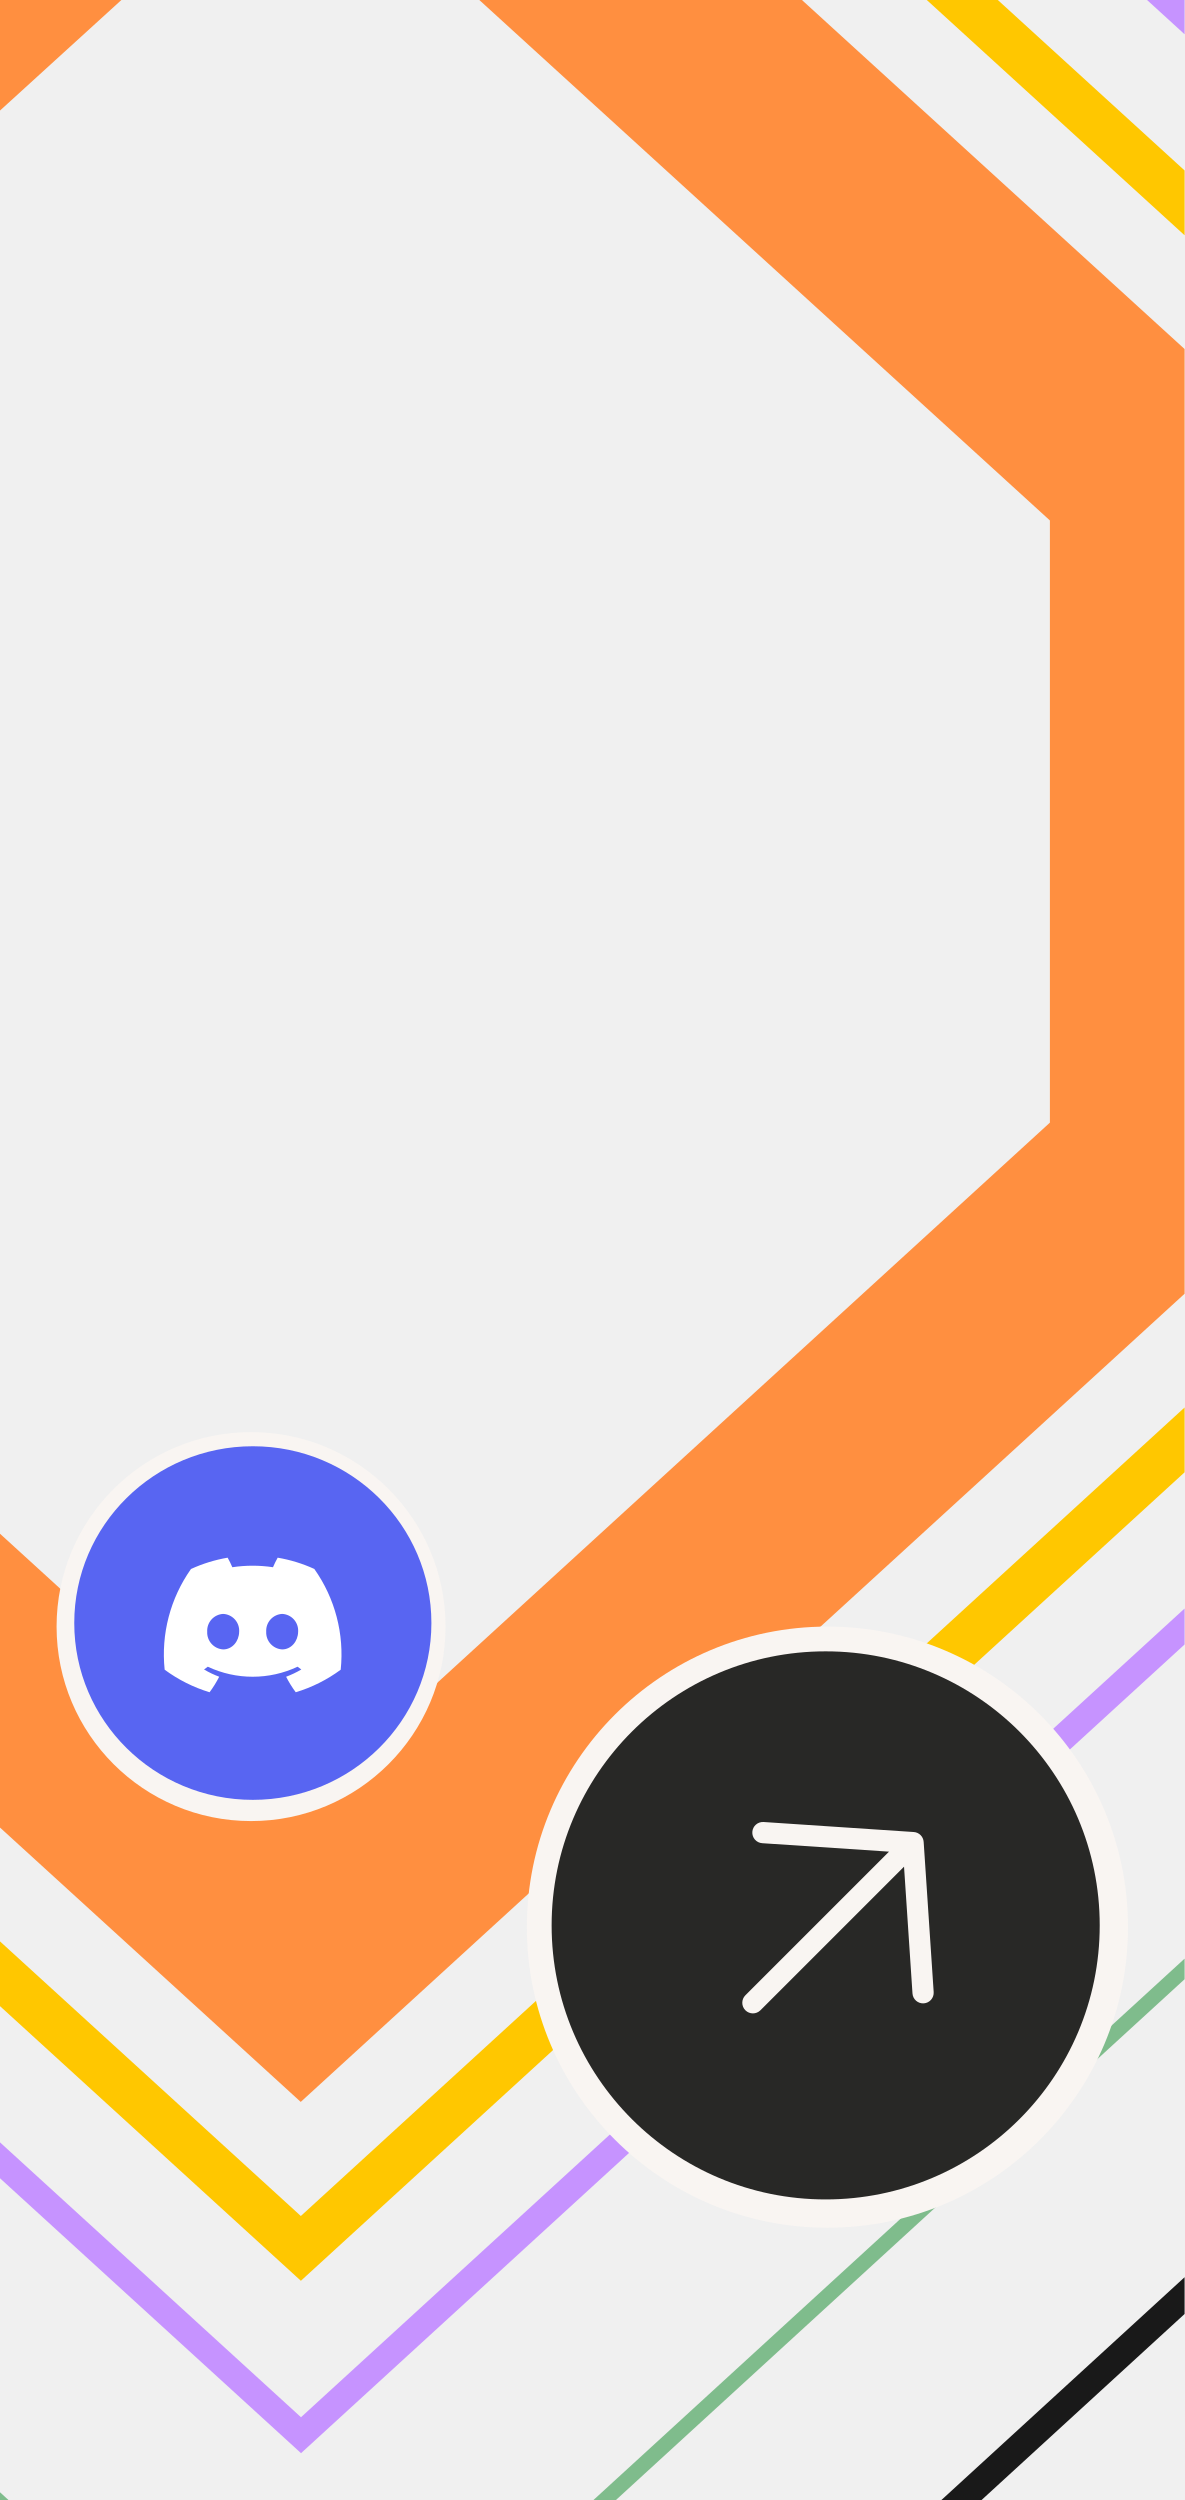
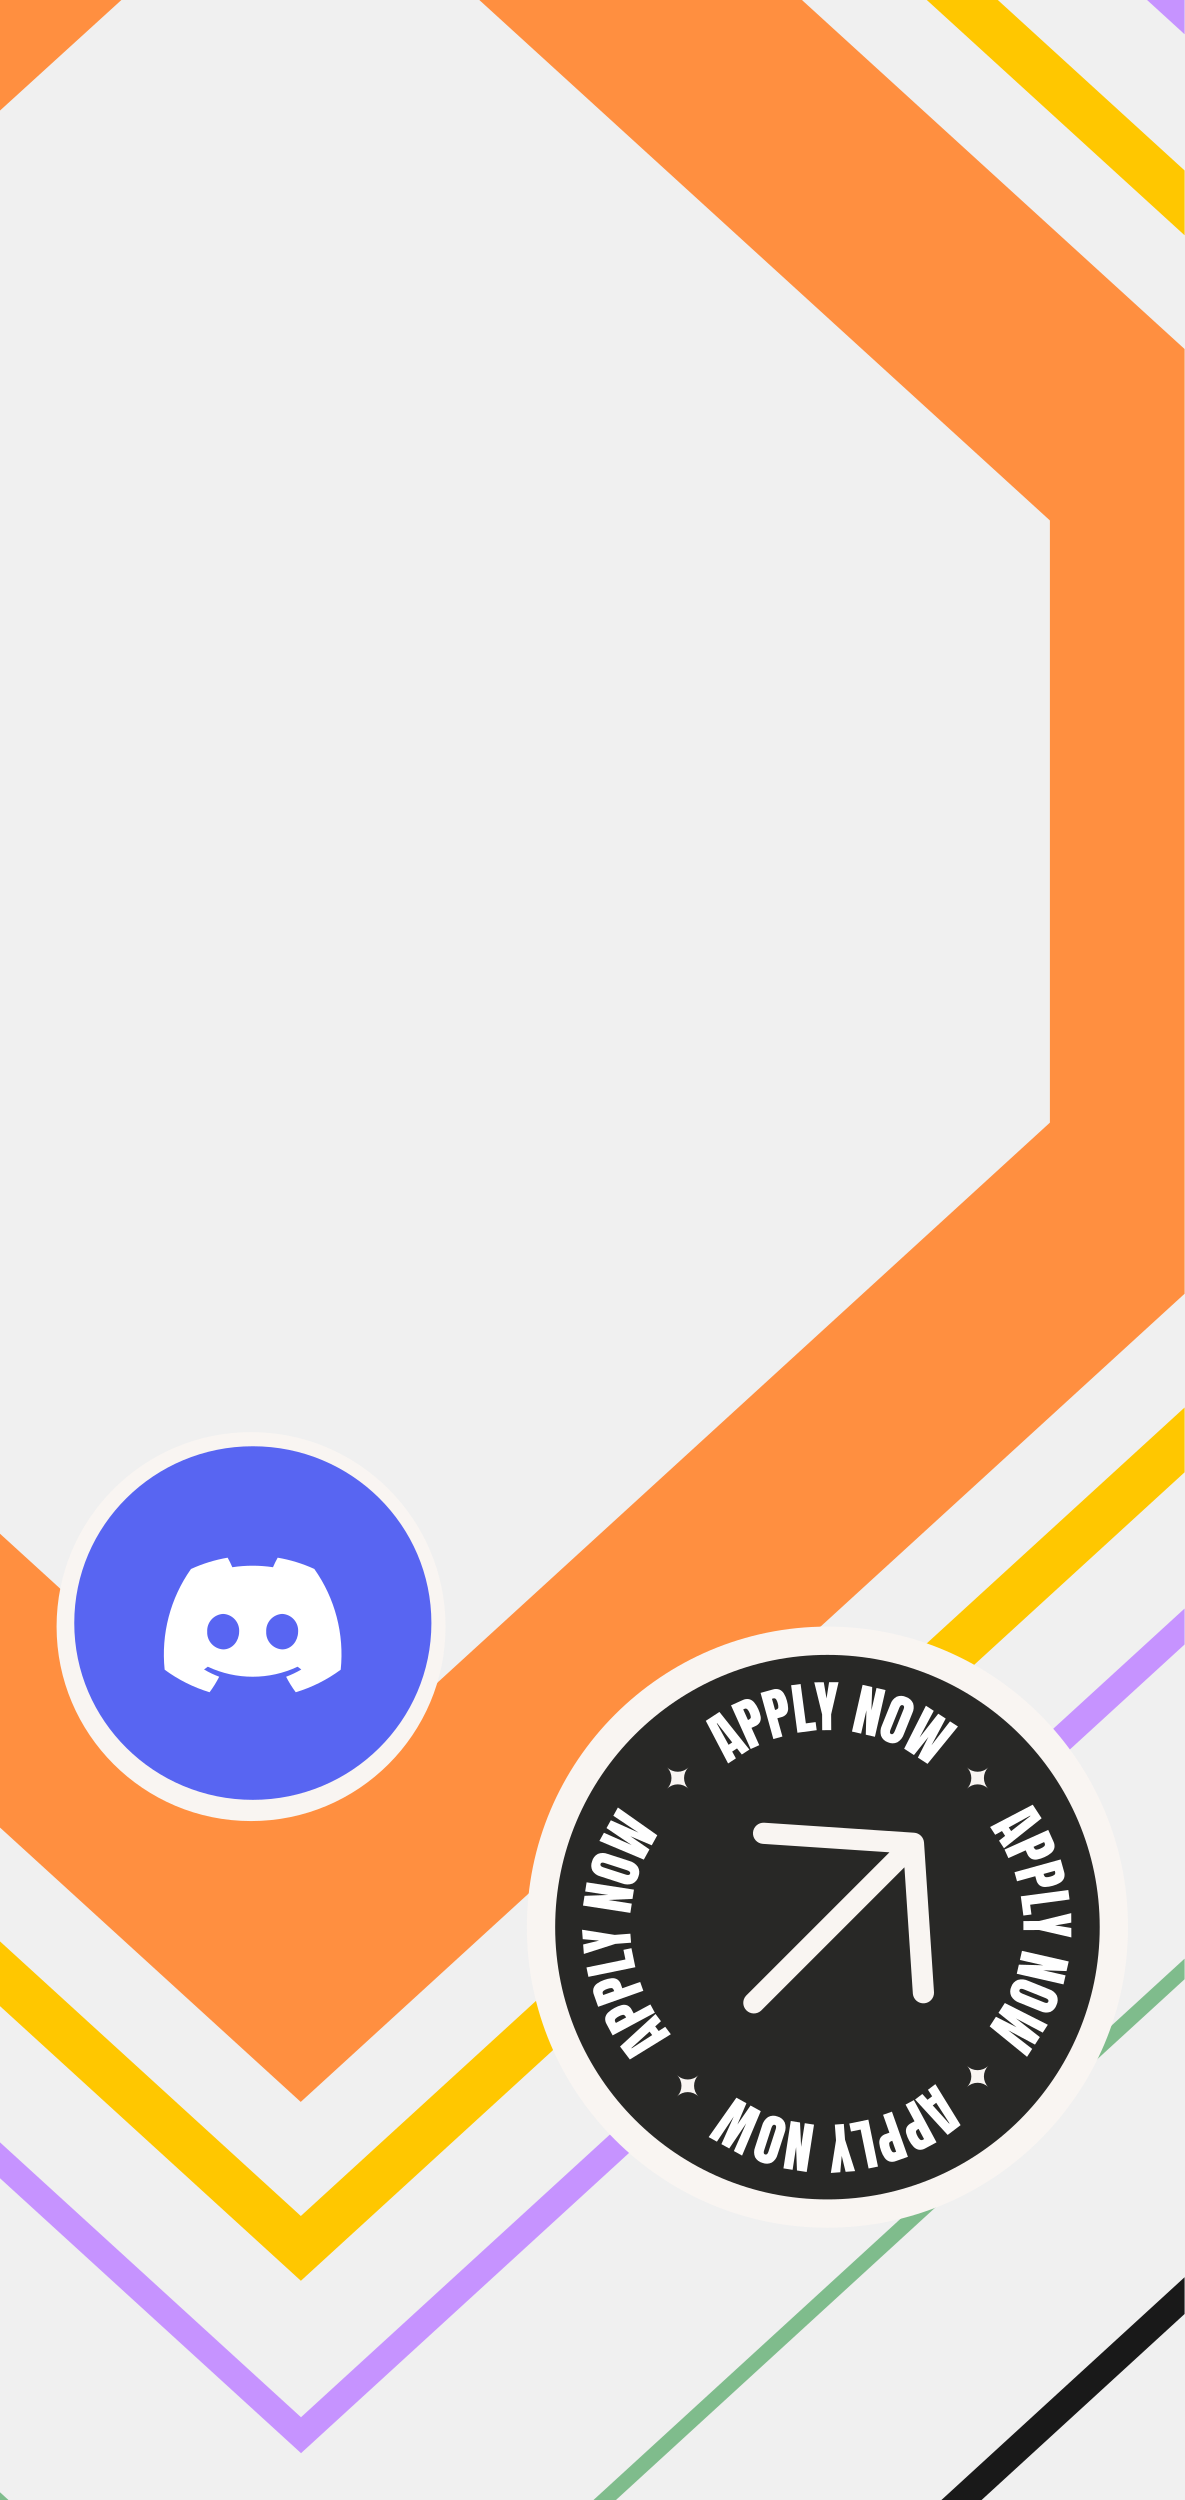
<svg xmlns="http://www.w3.org/2000/svg" width="335" height="707" viewBox="0 0 335 707">
  <defs>
    <clipPath id="clip-path">
-       <rect id="Rectangle_169" data-name="Rectangle 169" width="335" height="707" fill="#fff" stroke="#707070" stroke-width="1" />
+       <rect id="Rectangle_175" data-name="Rectangle 175" width="335" height="707" fill="#fff" stroke="#707070" stroke-width="1" />
+     </clipPath>
+     <clipPath id="clip-path-2">
+       <rect id="Rectangle_171" data-name="Rectangle 171" width="69.697" height="29.183" fill="none" />
    </clipPath>
  </defs>
-   <g id="Mask_Group_7" data-name="Mask Group 7" clip-path="url(#clip-path)">
-     <g id="Group_168" data-name="Group 168">
-       <g id="Group_163" data-name="Group 163" transform="translate(657.229 -660.842) rotate(-90)">
-         <path id="Path_192" data-name="Path 192" d="M10.408,557.669,513.127,7.906l441.77.41,501.491,549.354L954.9,1106.2H513.127ZM509.951,0,0,557.674,509.951,1114.1H958.078l508.708-556.427L958.078.416Z" transform="translate(-1626.85 -1129.574)" fill="#191919" />
-         <path id="Path_193" data-name="Path 193" d="M849.941.369,452.394,0,0,494.871,452.394,988.636H849.941l451.29-493.764Zm-3.177,980.376h-391.2L10.4,494.866,455.566,7.9l391.2.363,444.082,486.605Z" transform="translate(-1544.026 -1066.809)" fill="#191919" />
-         <path id="Path_194" data-name="Path 194" d="M726.237.315,386.551,0,0,423.028,386.551,845.11H726.237l385.608-422.082Zm-1.782,840.372H388.324L5.818,423.023,388.324,4.423l336.131.312,381.571,418.288Z" transform="translate(-1449.332 -995.047)" fill="#7fbc8c" />
-         <path id="Path_195" data-name="Path 195" d="M602.481.262,320.68,0,0,351.154,320.68,701.522h281.8l319.9-350.368Zm-3.114,693.529H323.776L10.165,351.145,323.776,7.731l275.59.256L912.213,351.145Z" transform="translate(-1354.599 -923.253)" fill="#c693ff" />
-         <path id="Path_196" data-name="Path 196" d="M538.8.235,286.783,0,0,314.17,286.783,627.636H538.8L824.882,314.17ZM533.187,613.7H292.365L18.321,314.154,292.365,13.94l240.822.225,273.374,299.99Z" transform="translate(-1305.85 -886.31)" fill="#ffc700" />
-         <path id="Path_197" data-name="Path 197" d="M472.715.207,251.609,0,0,275.79,251.609,550.963H472.715L723.709,275.79ZM447.238,487.654H276.945L83.159,275.719,276.945,63.309l170.293.159L640.551,275.719Z" transform="translate(-1255.265 -847.974)" fill="#ff8f40" />
+   <g id="Mask_Group_8" data-name="Mask Group 8" clip-path="url(#clip-path)">
+     <g id="Group_198" data-name="Group 198">
+       <g id="Group_182" data-name="Group 182" transform="translate(657.229 -660.842) rotate(-90)">
+         <path id="Path_214" data-name="Path 214" d="M10.408,557.669,513.127,7.906l441.77.41,501.491,549.354L954.9,1106.2H513.127ZM509.951,0,0,557.674,509.951,1114.1H958.078l508.708-556.427L958.078.416Z" transform="translate(-1626.85 -1129.574)" fill="#191919" />
+         <path id="Path_215" data-name="Path 215" d="M849.941.369,452.394,0,0,494.871,452.394,988.636H849.941l451.29-493.764Zm-3.177,980.376h-391.2L10.4,494.866,455.566,7.9l391.2.363,444.082,486.605Z" transform="translate(-1544.026 -1066.809)" fill="#191919" />
+         <path id="Path_216" data-name="Path 216" d="M726.237.315,386.551,0,0,423.028,386.551,845.11H726.237l385.608-422.082Zm-1.782,840.372H388.324L5.818,423.023,388.324,4.423l336.131.312,381.571,418.288Z" transform="translate(-1449.332 -995.047)" fill="#7fbc8c" />
+         <path id="Path_217" data-name="Path 217" d="M602.481.262,320.68,0,0,351.154,320.68,701.522h281.8l319.9-350.368Zm-3.114,693.529H323.776L10.165,351.145,323.776,7.731l275.59.256L912.213,351.145Z" transform="translate(-1354.599 -923.253)" fill="#c693ff" />
+         <path id="Path_218" data-name="Path 218" d="M538.8.235,286.783,0,0,314.17,286.783,627.636H538.8L824.882,314.17ZM533.187,613.7H292.365L18.321,314.154,292.365,13.94l240.822.225,273.374,299.99Z" transform="translate(-1305.85 -886.31)" fill="#ffc700" />
+         <path id="Path_219" data-name="Path 219" d="M472.715.207,251.609,0,0,275.79,251.609,550.963H472.715L723.709,275.79ZM447.238,487.654H276.945L83.159,275.719,276.945,63.309l170.293.159L640.551,275.719Z" transform="translate(-1255.265 -847.974)" fill="#ff8f40" />
      </g>
-       <g id="Group_17" data-name="Group 17" transform="translate(-1225.3 -165.3)">
-         <circle id="Ellipse_1" data-name="Ellipse 1" cx="85" cy="85" r="85" transform="translate(1374.3 625.3)" fill="#f9f5f2" />
-         <circle id="Ellipse_2" data-name="Ellipse 2" cx="77.5" cy="77.5" r="77.5" transform="translate(1381.3 632.3)" fill="#282826" />
-         <path id="Path_172" data-name="Path 172" d="M37.056.743a3,3,0,0,1,4.237.282L69.316,33.052a3,3,0,0,1,0,3.955L41.293,69.034a3,3,0,0,1-4.519-3.955L60.44,38.032H3a3,3,0,1,1,0-6.005H60.44L36.774,4.98A3,3,0,0,1,37.056.743Z" transform="translate(1411.33 709.038) rotate(-45)" fill="#f9f5f2" fill-rule="evenodd" />
+       <g id="Group_183" data-name="Group 183" transform="translate(-1358.3 -221.143)">
+         <circle id="Ellipse_6" data-name="Ellipse 6" cx="55" cy="55" r="55" transform="translate(1374.3 626.143)" fill="#f9f5f2" />
+         <ellipse id="Ellipse_7" data-name="Ellipse 7" cx="50.5" cy="50" rx="50.5" ry="50" transform="translate(1379.3 630.143)" fill="#5865f2" />
+         <path id="discord-mark-white" d="M42.536,3.187A41.529,41.529,0,0,0,32.176,0a28.461,28.461,0,0,0-1.327,2.7,38.578,38.578,0,0,0-11.5,0A28.582,28.582,0,0,0,18.025,0,41.821,41.821,0,0,0,7.658,3.2,41.855,41.855,0,0,0,.213,31.679h0a41.757,41.757,0,0,0,12.705,6.378,30.688,30.688,0,0,0,2.721-4.388,27.022,27.022,0,0,1-4.285-2.046c.359-.261.711-.529,1.051-.79a29.846,29.846,0,0,0,25.4,0c.344.28.7.549,1.051.79a27.125,27.125,0,0,1-4.293,2.05,30.41,30.41,0,0,0,2.721,4.384A41.568,41.568,0,0,0,50,31.683h0A41.83,41.83,0,0,0,42.536,3.187ZM16.766,25.944a4.8,4.8,0,0,1-4.522-5.012A4.772,4.772,0,0,1,16.758,15.9a4.754,4.754,0,0,1,4.526,5.032C21.24,23.7,19.289,25.944,16.766,25.944Zm16.683,0a4.8,4.8,0,0,1-4.518-5.012A4.773,4.773,0,0,1,33.448,15.9a4.742,4.742,0,0,1,4.514,5.032C37.919,23.7,35.972,25.944,33.448,25.944Z" transform="translate(1404.652 661.655)" fill="#fff" />
      </g>
-       <g id="Group_171" data-name="Group 171" transform="translate(-1358.3 -221.143)">
-         <circle id="Ellipse_1-2" data-name="Ellipse 1" cx="55" cy="55" r="55" transform="translate(1374.3 626.143)" fill="#f9f5f2" />
-         <ellipse id="Ellipse_2-2" data-name="Ellipse 2" cx="50.5" cy="50" rx="50.5" ry="50" transform="translate(1379.3 630.143)" fill="#5865f2" />
-         <path id="discord-mark-white" d="M42.536,3.187A41.529,41.529,0,0,0,32.176,0a28.461,28.461,0,0,0-1.327,2.7,38.578,38.578,0,0,0-11.5,0A28.582,28.582,0,0,0,18.025,0,41.821,41.821,0,0,0,7.658,3.2,41.855,41.855,0,0,0,.213,31.679h0a41.757,41.757,0,0,0,12.705,6.378,30.688,30.688,0,0,0,2.721-4.388,27.022,27.022,0,0,1-4.285-2.046c.359-.261.711-.529,1.051-.79a29.846,29.846,0,0,0,25.4,0c.344.28.7.549,1.051.79a27.125,27.125,0,0,1-4.293,2.05,30.41,30.41,0,0,0,2.721,4.384A41.568,41.568,0,0,0,50,31.683h0A41.83,41.83,0,0,0,42.536,3.187ZM16.766,25.944a4.8,4.8,0,0,1-4.522-5.012A4.772,4.772,0,0,1,16.758,15.9a4.754,4.754,0,0,1,4.526,5.032C21.24,23.7,19.289,25.944,16.766,25.944Zm16.683,0a4.8,4.8,0,0,1-4.518-5.012A4.773,4.773,0,0,1,33.448,15.9a4.742,4.742,0,0,1,4.514,5.032C37.919,23.7,35.972,25.944,33.448,25.944Z" transform="translate(1404.652 661.655)" fill="#fff" />
+       <g id="Group_197" data-name="Group 197" transform="translate(-1225 -165)">
+         <circle id="Ellipse_8" data-name="Ellipse 8" cx="85" cy="85" r="85" transform="translate(1374 625)" fill="#f9f5f2" />
+         <circle id="Ellipse_9" data-name="Ellipse 9" cx="77" cy="77" r="77" transform="translate(1382 633)" fill="#282826" />
+         <path id="Path_220" data-name="Path 220" d="M36.991.742a3,3,0,0,1,4.229.282L69.194,32.994a3,3,0,0,1,0,3.948L41.22,68.913a3,3,0,0,1-4.511-3.948l23.625-27H3a3,3,0,0,1,0-5.995H60.334l-23.625-27A3,3,0,0,1,36.991.742Z" transform="translate(1411.264 708.89) rotate(-45)" fill="#f9f5f2" fill-rule="evenodd" />
+         <g id="Group_196" data-name="Group 196" transform="translate(1379.992 633.176)">
+           <g id="Group_186" data-name="Group 186" transform="translate(43.602 13.299) rotate(-11)">
+             <path id="Path_221" data-name="Path 221" d="M2.909,3.041l.114-.046L6.167,9.154l-1.141.464ZM0,1.731,3.891,14.775l2.439-.992-.666-2.089,1.512-.615,1,1.953,2.375-.965L4.257,0Z" transform="translate(0 3.537)" fill="#fff" />
+             <g id="Group_185" data-name="Group 185">
+               <g id="Group_184" data-name="Group 184" clip-path="url(#clip-path-2)">
+                 <path id="Path_222" data-name="Path 222" d="M3.1,14.119,0,.929,3.485.111a2.876,2.876,0,0,1,1.849.08A2.74,2.74,0,0,1,6.578,1.362a7.512,7.512,0,0,1,.78,2.078,8.533,8.533,0,0,1,.258,2.142,2.616,2.616,0,0,1-.505,1.57,2.675,2.675,0,0,1-1.575.884l-1.072.252,1.226,5.224Zm.811-8.2.15-.035q.734-.173.8-.623a3.528,3.528,0,0,0-.12-1.253,3.359,3.359,0,0,0-.433-1.12.741.741,0,0,0-.856-.23l-.292.069Z" transform="translate(7.839 1.401)" fill="#fff" />
+                 <path id="Path_223" data-name="Path 223" d="M1.057,13.8,0,.294,3.569.014a2.876,2.876,0,0,1,1.816.36A2.741,2.741,0,0,1,6.436,1.72a7.517,7.517,0,0,1,.455,2.173,8.522,8.522,0,0,1-.07,2.156,2.613,2.613,0,0,1-.738,1.475,2.675,2.675,0,0,1-1.692.634l-1.1.086.419,5.349ZM3.1,5.819l.153-.012q.752-.059.888-.494a3.523,3.523,0,0,0,.071-1.256,3.358,3.358,0,0,0-.258-1.173.742.742,0,0,0-.812-.357l-.3.023Z" transform="translate(16.711 0.176)" fill="#fff" />
+                 <path id="Path_224" data-name="Path 224" d="M0,13.524.814,0l2.7.163L2.844,11.382l2.782.167-.139,2.305Z" transform="translate(24.792 0)" fill="#fff" />
+                 <path id="Path_225" data-name="Path 225" d="M0,13.715l.824-4.38L.38,0,3.02.5,2.913,5.145,4.5.776l2.633.5-3.8,8.536-.824,4.38Z" transform="translate(31.808 0.434)" fill="#fff" />
+                 <path id="Path_226" data-name="Path 226" d="M0,12.4,5.468,0l2.55,1.125L6.54,7.566,9.159,1.628l2.395,1.057-5.468,12.4L3.663,14.012,5.157,7.267l-2.734,6.2Z" transform="translate(39.999 3.742)" fill="#fff" />
+                 <path id="Path_227" data-name="Path 227" d="M1.58,12.25a3.121,3.121,0,0,1-1.55-2.173A4.184,4.184,0,0,1,.85,7.229l3.5-5.4A3.708,3.708,0,0,1,6.5.073a3.263,3.263,0,0,1,2.58.6,3.264,3.264,0,0,1,1.6,2.109,3.709,3.709,0,0,1-.721,2.679l-3.5,5.4A4.184,4.184,0,0,1,4.2,12.775,3.121,3.121,0,0,1,1.58,12.25m1.375-2.081Q3.472,10.5,4.12,9.5L7.715,3.951q.544-.84.04-1.166-.569-.368-1.125.491L3.039,8.82a1.947,1.947,0,0,0-.362.843.537.537,0,0,0,.278.506" transform="translate(47.808 8.797)" fill="#fff" />
+                 <path id="Path_228" data-name="Path 228" d="M0,10.764,8.357,0l1.906,1.838-5.4,6.675,6.485-5.628,1.818,1.752L7.752,11.3l6.457-5.655L16.137,7.5,5.669,16.23,3.331,13.975,7.369,8.811,2.378,13.056Z" transform="translate(53.559 12.954)" fill="#fff" />
+               </g>
+             </g>
+           </g>
+           <g id="Group_189" data-name="Group 189" transform="matrix(-0.966, 0.259, -0.259, -0.966, 118.032, 137.9)">
+             <path id="Path_229" data-name="Path 229" d="M2.909,3.041l.114-.046L6.167,9.154l-1.141.464ZM0,1.731,3.891,14.775l2.439-.992-.666-2.089,1.512-.615,1,1.953,2.375-.965L4.257,0Z" transform="translate(0 3.537)" fill="#fff" />
+             <g id="Group_188" data-name="Group 188">
+               <g id="Group_187" data-name="Group 187" clip-path="url(#clip-path-2)">
+                 <path id="Path_230" data-name="Path 230" d="M3.1,14.119,0,.929,3.485.111a2.876,2.876,0,0,1,1.849.08A2.74,2.74,0,0,1,6.578,1.362a7.512,7.512,0,0,1,.78,2.078,8.533,8.533,0,0,1,.258,2.142,2.616,2.616,0,0,1-.505,1.57,2.675,2.675,0,0,1-1.575.884l-1.072.252,1.226,5.224Zm.811-8.2.15-.035q.734-.173.8-.623a3.528,3.528,0,0,0-.12-1.253,3.359,3.359,0,0,0-.433-1.12.741.741,0,0,0-.856-.23l-.292.069Z" transform="translate(7.839 1.401)" fill="#fff" />
+                 <path id="Path_231" data-name="Path 231" d="M1.057,13.8,0,.294,3.569.014a2.876,2.876,0,0,1,1.816.36A2.741,2.741,0,0,1,6.436,1.72a7.517,7.517,0,0,1,.455,2.173,8.522,8.522,0,0,1-.07,2.156,2.613,2.613,0,0,1-.738,1.475,2.675,2.675,0,0,1-1.692.634l-1.1.086.419,5.349ZM3.1,5.819l.153-.012q.752-.059.888-.494a3.523,3.523,0,0,0,.071-1.256,3.358,3.358,0,0,0-.258-1.173.742.742,0,0,0-.812-.357l-.3.023Z" transform="translate(16.711 0.176)" fill="#fff" />
+                 <path id="Path_232" data-name="Path 232" d="M0,13.524.814,0l2.7.163L2.844,11.382l2.782.167-.139,2.305Z" transform="translate(24.792 0)" fill="#fff" />
+                 <path id="Path_233" data-name="Path 233" d="M0,13.715l.824-4.38L.38,0,3.02.5,2.913,5.145,4.5.776l2.633.5-3.8,8.536-.824,4.38Z" transform="translate(31.808 0.434)" fill="#fff" />
+                 <path id="Path_234" data-name="Path 234" d="M0,12.4,5.468,0l2.55,1.125L6.54,7.566,9.159,1.628l2.395,1.057-5.468,12.4L3.663,14.012,5.157,7.267l-2.734,6.2Z" transform="translate(39.999 3.742)" fill="#fff" />
+                 <path id="Path_235" data-name="Path 235" d="M1.58,12.25a3.121,3.121,0,0,1-1.55-2.173A4.184,4.184,0,0,1,.85,7.229l3.5-5.4A3.708,3.708,0,0,1,6.5.073a3.263,3.263,0,0,1,2.58.6,3.264,3.264,0,0,1,1.6,2.109,3.709,3.709,0,0,1-.721,2.679l-3.5,5.4A4.184,4.184,0,0,1,4.2,12.775,3.121,3.121,0,0,1,1.58,12.25m1.375-2.081Q3.472,10.5,4.12,9.5L7.715,3.951q.544-.84.04-1.166-.569-.368-1.125.491L3.039,8.82a1.947,1.947,0,0,0-.362.843.537.537,0,0,0,.278.506" transform="translate(47.808 8.797)" fill="#fff" />
+                 <path id="Path_236" data-name="Path 236" d="M0,10.764,8.357,0l1.906,1.838-5.4,6.675,6.485-5.628,1.818,1.752L7.752,11.3l6.457-5.655L16.137,7.5,5.669,16.23,3.331,13.975,7.369,8.811,2.378,13.056Z" transform="translate(53.559 12.954)" fill="#fff" />
+               </g>
+             </g>
+           </g>
+           <g id="Group_192" data-name="Group 192" transform="translate(142.237 41.179) rotate(79)">
+             <path id="Path_237" data-name="Path 237" d="M2.909,3.041l.114-.046L6.167,9.154l-1.141.464ZM0,1.731,3.891,14.775l2.439-.992-.666-2.089,1.512-.615,1,1.953,2.375-.965L4.257,0Z" transform="translate(0 3.537)" fill="#fff" />
+             <g id="Group_191" data-name="Group 191" transform="translate(0 0)">
+               <g id="Group_190" data-name="Group 190" clip-path="url(#clip-path-2)">
+                 <path id="Path_238" data-name="Path 238" d="M3.1,14.119,0,.929,3.485.111a2.876,2.876,0,0,1,1.849.08A2.74,2.74,0,0,1,6.578,1.362a7.512,7.512,0,0,1,.78,2.078,8.533,8.533,0,0,1,.258,2.142,2.616,2.616,0,0,1-.505,1.57,2.675,2.675,0,0,1-1.575.884l-1.072.252,1.226,5.224Zm.811-8.2.15-.035q.734-.173.8-.623a3.528,3.528,0,0,0-.12-1.253,3.359,3.359,0,0,0-.433-1.12.741.741,0,0,0-.856-.23l-.292.069Z" transform="translate(7.839 1.401)" fill="#fff" />
+                 <path id="Path_239" data-name="Path 239" d="M1.057,13.8,0,.294,3.569.014a2.876,2.876,0,0,1,1.816.36A2.741,2.741,0,0,1,6.436,1.72a7.517,7.517,0,0,1,.455,2.173,8.522,8.522,0,0,1-.07,2.156,2.613,2.613,0,0,1-.738,1.475,2.675,2.675,0,0,1-1.692.634l-1.1.086.419,5.349ZM3.1,5.819l.153-.012q.752-.059.888-.494a3.523,3.523,0,0,0,.071-1.256,3.358,3.358,0,0,0-.258-1.173.742.742,0,0,0-.812-.357l-.3.023Z" transform="translate(16.711 0.176)" fill="#fff" />
+                 <path id="Path_240" data-name="Path 240" d="M0,13.524.814,0l2.7.163L2.844,11.382l2.782.167-.139,2.305Z" transform="translate(24.792 0)" fill="#fff" />
+                 <path id="Path_241" data-name="Path 241" d="M0,13.715l.824-4.38L.38,0,3.02.5,2.913,5.145,4.5.776l2.633.5-3.8,8.536-.824,4.38Z" transform="translate(31.808 0.434)" fill="#fff" />
+                 <path id="Path_242" data-name="Path 242" d="M0,12.4,5.468,0l2.55,1.125L6.54,7.566,9.159,1.628l2.395,1.057-5.468,12.4L3.663,14.012,5.157,7.267l-2.734,6.2Z" transform="translate(39.999 3.742)" fill="#fff" />
+                 <path id="Path_243" data-name="Path 243" d="M1.58,12.25a3.121,3.121,0,0,1-1.55-2.173A4.184,4.184,0,0,1,.85,7.229l3.5-5.4A3.708,3.708,0,0,1,6.5.073a3.263,3.263,0,0,1,2.58.6,3.264,3.264,0,0,1,1.6,2.109,3.709,3.709,0,0,1-.721,2.679l-3.5,5.4A4.184,4.184,0,0,1,4.2,12.775,3.121,3.121,0,0,1,1.58,12.25m1.375-2.081Q3.472,10.5,4.12,9.5L7.715,3.951q.544-.84.04-1.166-.569-.368-1.125.491L3.039,8.82a1.947,1.947,0,0,0-.362.843.537.537,0,0,0,.278.506" transform="translate(47.808 8.797)" fill="#fff" />
+                 <path id="Path_244" data-name="Path 244" d="M0,10.764,8.357,0l1.906,1.838-5.4,6.675,6.485-5.628,1.818,1.752L7.752,11.3l6.457-5.655L16.137,7.5,5.669,16.23,3.331,13.975,7.369,8.811,2.378,13.056Z" transform="translate(53.559 12.954)" fill="#fff" />
+               </g>
+             </g>
+           </g>
+           <g id="Group_195" data-name="Group 195" transform="matrix(-0.259, -0.966, 0.966, -0.259, 18.039, 115.609)">
+             <path id="Path_245" data-name="Path 245" d="M2.909,3.041l.114-.046L6.167,9.154l-1.141.464ZM0,1.731,3.891,14.775l2.439-.992-.666-2.089,1.512-.615,1,1.953,2.375-.965L4.257,0Z" transform="translate(0 3.537)" fill="#fff" />
+             <g id="Group_194" data-name="Group 194">
+               <g id="Group_193" data-name="Group 193" clip-path="url(#clip-path-2)">
+                 <path id="Path_246" data-name="Path 246" d="M3.1,14.119,0,.929,3.485.111a2.876,2.876,0,0,1,1.849.08A2.74,2.74,0,0,1,6.578,1.362a7.512,7.512,0,0,1,.78,2.078,8.533,8.533,0,0,1,.258,2.142,2.616,2.616,0,0,1-.505,1.57,2.675,2.675,0,0,1-1.575.884l-1.072.252,1.226,5.224Zm.811-8.2.15-.035q.734-.173.8-.623a3.528,3.528,0,0,0-.12-1.253,3.359,3.359,0,0,0-.433-1.12.741.741,0,0,0-.856-.23l-.292.069Z" transform="translate(7.839 1.401)" fill="#fff" />
+                 <path id="Path_247" data-name="Path 247" d="M1.057,13.8,0,.294,3.569.014a2.876,2.876,0,0,1,1.816.36A2.741,2.741,0,0,1,6.436,1.72a7.517,7.517,0,0,1,.455,2.173,8.522,8.522,0,0,1-.07,2.156,2.613,2.613,0,0,1-.738,1.475,2.675,2.675,0,0,1-1.692.634l-1.1.086.419,5.349ZM3.1,5.819l.153-.012q.752-.059.888-.494a3.523,3.523,0,0,0,.071-1.256,3.358,3.358,0,0,0-.258-1.173.742.742,0,0,0-.812-.357l-.3.023Z" transform="translate(16.711 0.176)" fill="#fff" />
+                 <path id="Path_248" data-name="Path 248" d="M0,13.524.814,0l2.7.163L2.844,11.382l2.782.167-.139,2.305Z" transform="translate(24.792 0)" fill="#fff" />
+                 <path id="Path_249" data-name="Path 249" d="M0,13.715l.824-4.38L.38,0,3.02.5,2.913,5.145,4.5.776l2.633.5-3.8,8.536-.824,4.38Z" transform="translate(31.808 0.434)" fill="#fff" />
+                 <path id="Path_250" data-name="Path 250" d="M0,12.4,5.468,0l2.55,1.125L6.54,7.566,9.159,1.628l2.395,1.057-5.468,12.4L3.663,14.012,5.157,7.267l-2.734,6.2Z" transform="translate(39.999 3.742)" fill="#fff" />
+                 <path id="Path_251" data-name="Path 251" d="M1.58,12.25a3.121,3.121,0,0,1-1.55-2.173A4.184,4.184,0,0,1,.85,7.229l3.5-5.4A3.708,3.708,0,0,1,6.5.073a3.263,3.263,0,0,1,2.58.6,3.264,3.264,0,0,1,1.6,2.109,3.709,3.709,0,0,1-.721,2.679l-3.5,5.4A4.184,4.184,0,0,1,4.2,12.775,3.121,3.121,0,0,1,1.58,12.25m1.375-2.081Q3.472,10.5,4.12,9.5L7.715,3.951q.544-.84.04-1.166-.569-.368-1.125.491L3.039,8.82a1.947,1.947,0,0,0-.362.843.537.537,0,0,0,.278.506" transform="translate(47.808 8.797)" fill="#fff" />
+                 <path id="Path_252" data-name="Path 252" d="M0,10.764,8.357,0l1.906,1.838-5.4,6.675,6.485-5.628,1.818,1.752L7.752,11.3l6.457-5.655L16.137,7.5,5.669,16.23,3.331,13.975,7.369,8.811,2.378,13.056Z" transform="translate(53.559 12.954)" fill="#fff" />
+               </g>
+             </g>
+           </g>
+           <path id="Path_253" data-name="Path 253" d="M8.6,4.3a4.3,4.3,0,0,0-4.3,4.3A4.3,4.3,0,0,0,0,4.3,4.3,4.3,0,0,0,4.3,0,4.3,4.3,0,0,0,8.6,4.3" transform="translate(30.598 34.657) rotate(-45)" fill="#f9f5f2" />
+           <path id="Path_254" data-name="Path 254" d="M8.6,4.3a4.3,4.3,0,0,0-4.3,4.3A4.3,4.3,0,0,0,0,4.3,4.3,4.3,0,0,0,4.3,0,4.3,4.3,0,0,0,8.6,4.3" transform="translate(33.425 121.687) rotate(-45)" fill="#f9f5f2" />
+           <path id="Path_255" data-name="Path 255" d="M8.6,4.3a4.3,4.3,0,0,0-4.3,4.3A4.3,4.3,0,0,0,0,4.3,4.3,4.3,0,0,0,4.3,0,4.3,4.3,0,0,0,8.6,4.3" transform="translate(115.396 34.657) rotate(-45)" fill="#f9f5f2" />
+           <path id="Path_256" data-name="Path 256" d="M8.6,4.3a4.3,4.3,0,0,0-4.3,4.3A4.3,4.3,0,0,0,0,4.3,4.3,4.3,0,0,0,4.3,0,4.3,4.3,0,0,0,8.6,4.3" transform="translate(115.396 119.051) rotate(-45)" fill="#f9f5f2" />
+         </g>
      </g>
    </g>
  </g>
</svg>
